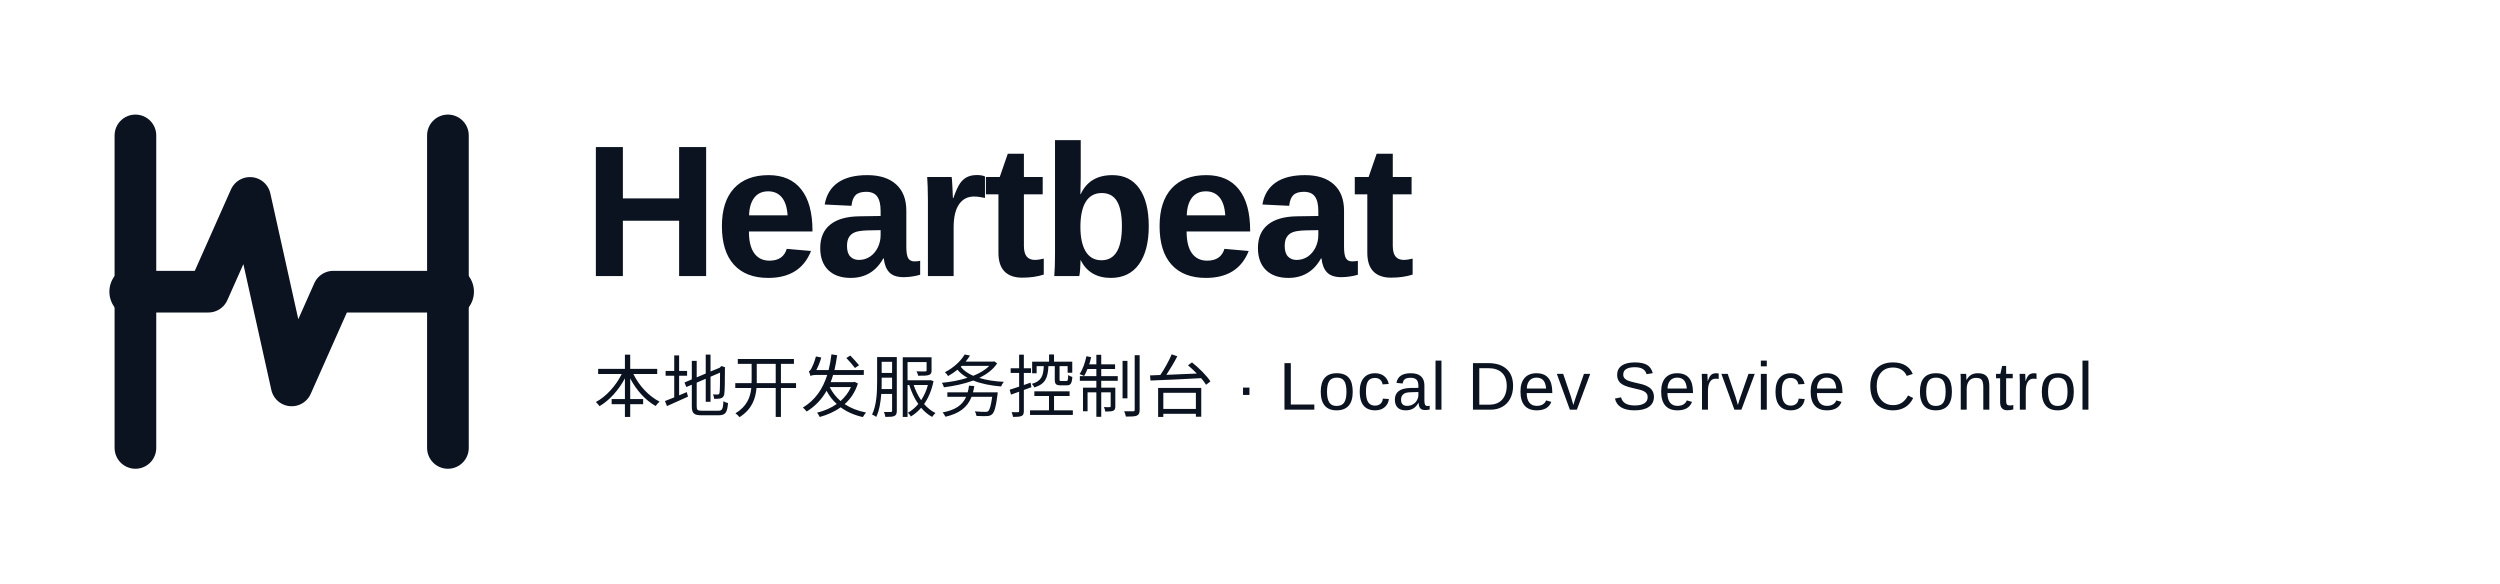
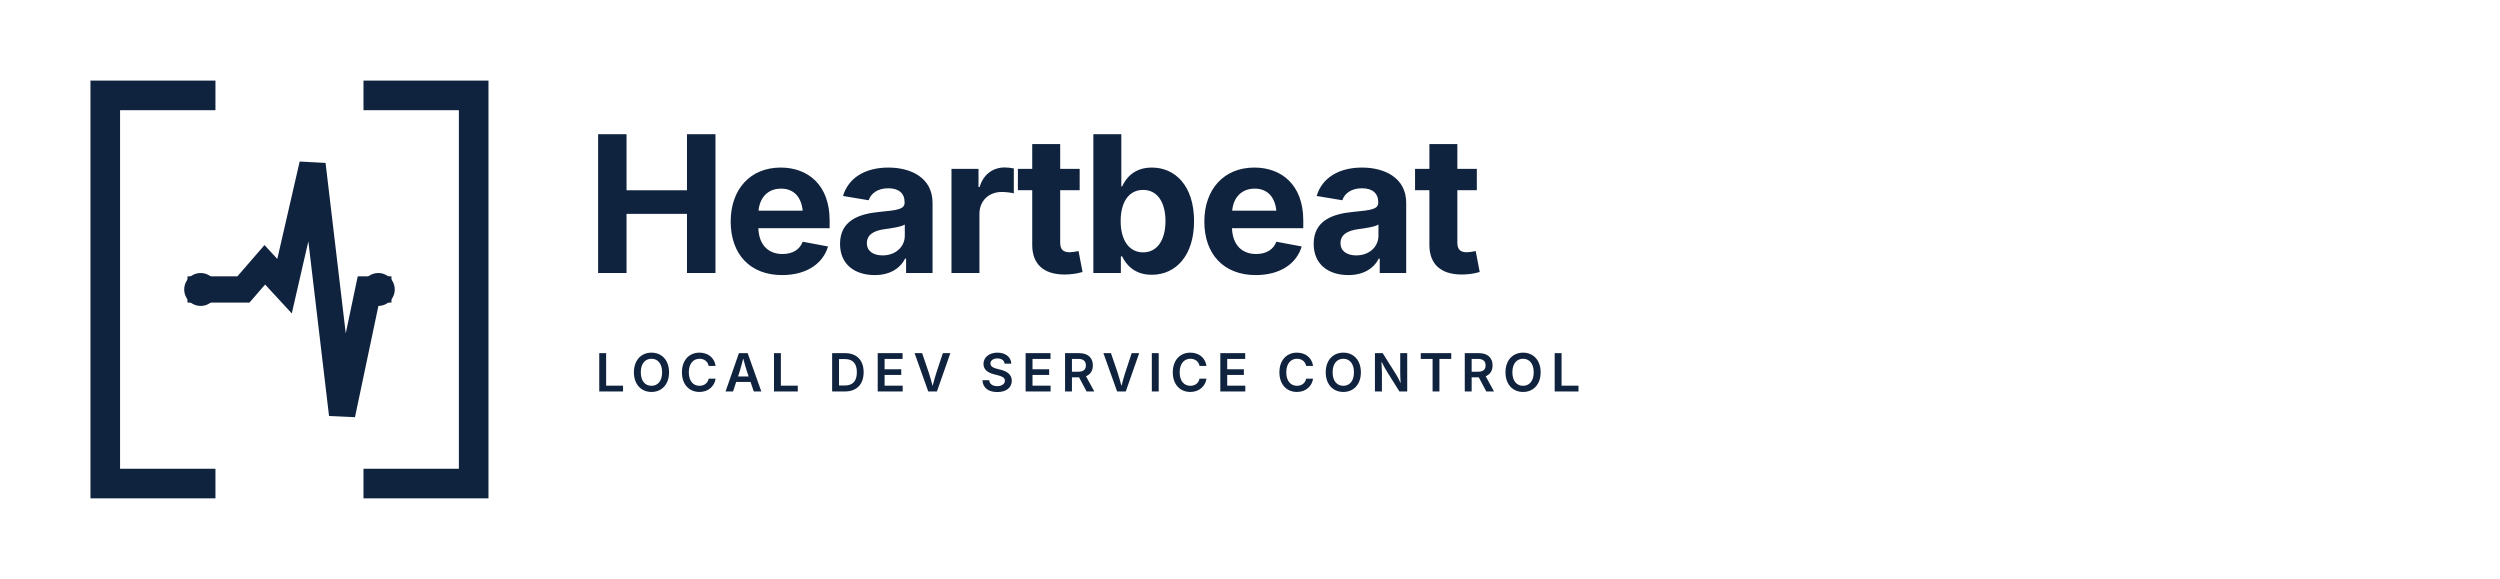
- <svg xmlns="http://www.w3.org/2000/svg" viewBox="0 0 480 112" role="img" aria-labelledby="title desc">
-   <g transform="translate(8 8)" color="#0b1220">
-     <path d="M18 18v60M78 18v60" fill="none" stroke="currentColor" stroke-width="8" stroke-linecap="round" />
-     <path d="M18 48h14l8-18 8 36 8-18h22" fill="none" stroke="currentColor" stroke-width="8" stroke-linecap="round" stroke-linejoin="round" />
-     <circle cx="18" cy="48" r="5" fill="currentColor" />
-     <circle cx="78" cy="48" r="5" fill="currentColor" />
+ <svg xmlns="http://www.w3.org/2000/svg" viewBox="0 0 760 176" role="img" aria-labelledby="title desc">
+   <g transform="translate(8 8) scale(.5)">
+     <path d="M106 42H48V278H106M214 42H272V278H214" fill="none" stroke="#10233e" stroke-width="18" stroke-linecap="square" stroke-linejoin="miter" />
+     <path d="M106 160H132L145 145L157 158L174 84L192 236L208 160H214" fill="none" stroke="#10233e" stroke-width="16" stroke-linecap="square" stroke-linejoin="miter" stroke-miterlimit="4" />
+     <circle cx="106" cy="160" r="10" fill="#10233e" />
+     <circle cx="214" cy="160" r="10" fill="#10233e" />
  </g>
-   <text x="112" y="53" fill="#0b1220" font-family="Arial, Helvetica, sans-serif" font-size="36" font-weight="700" letter-spacing="-0.8">Heartbeat</text>
-   <text x="114" y="79" fill="#0b1220" font-family="Arial, Helvetica, sans-serif" font-size="13" font-weight="500" letter-spacing="0.25">本地开发服务控制台 · Local Dev Service Control</text>
+   <text x="178" y="83" fill="#10233e" font-family="Inter, Segoe UI, Arial, Helvetica, sans-serif" font-size="58" font-weight="700" letter-spacing="-1.5">Heartbeat</text>
+   <text x="181" y="119" fill="#10233e" font-family="Inter, Segoe UI, Arial, Helvetica, sans-serif" font-size="16" font-weight="600" letter-spacing="2.3">LOCAL DEV SERVICE CONTROL</text>
</svg>
